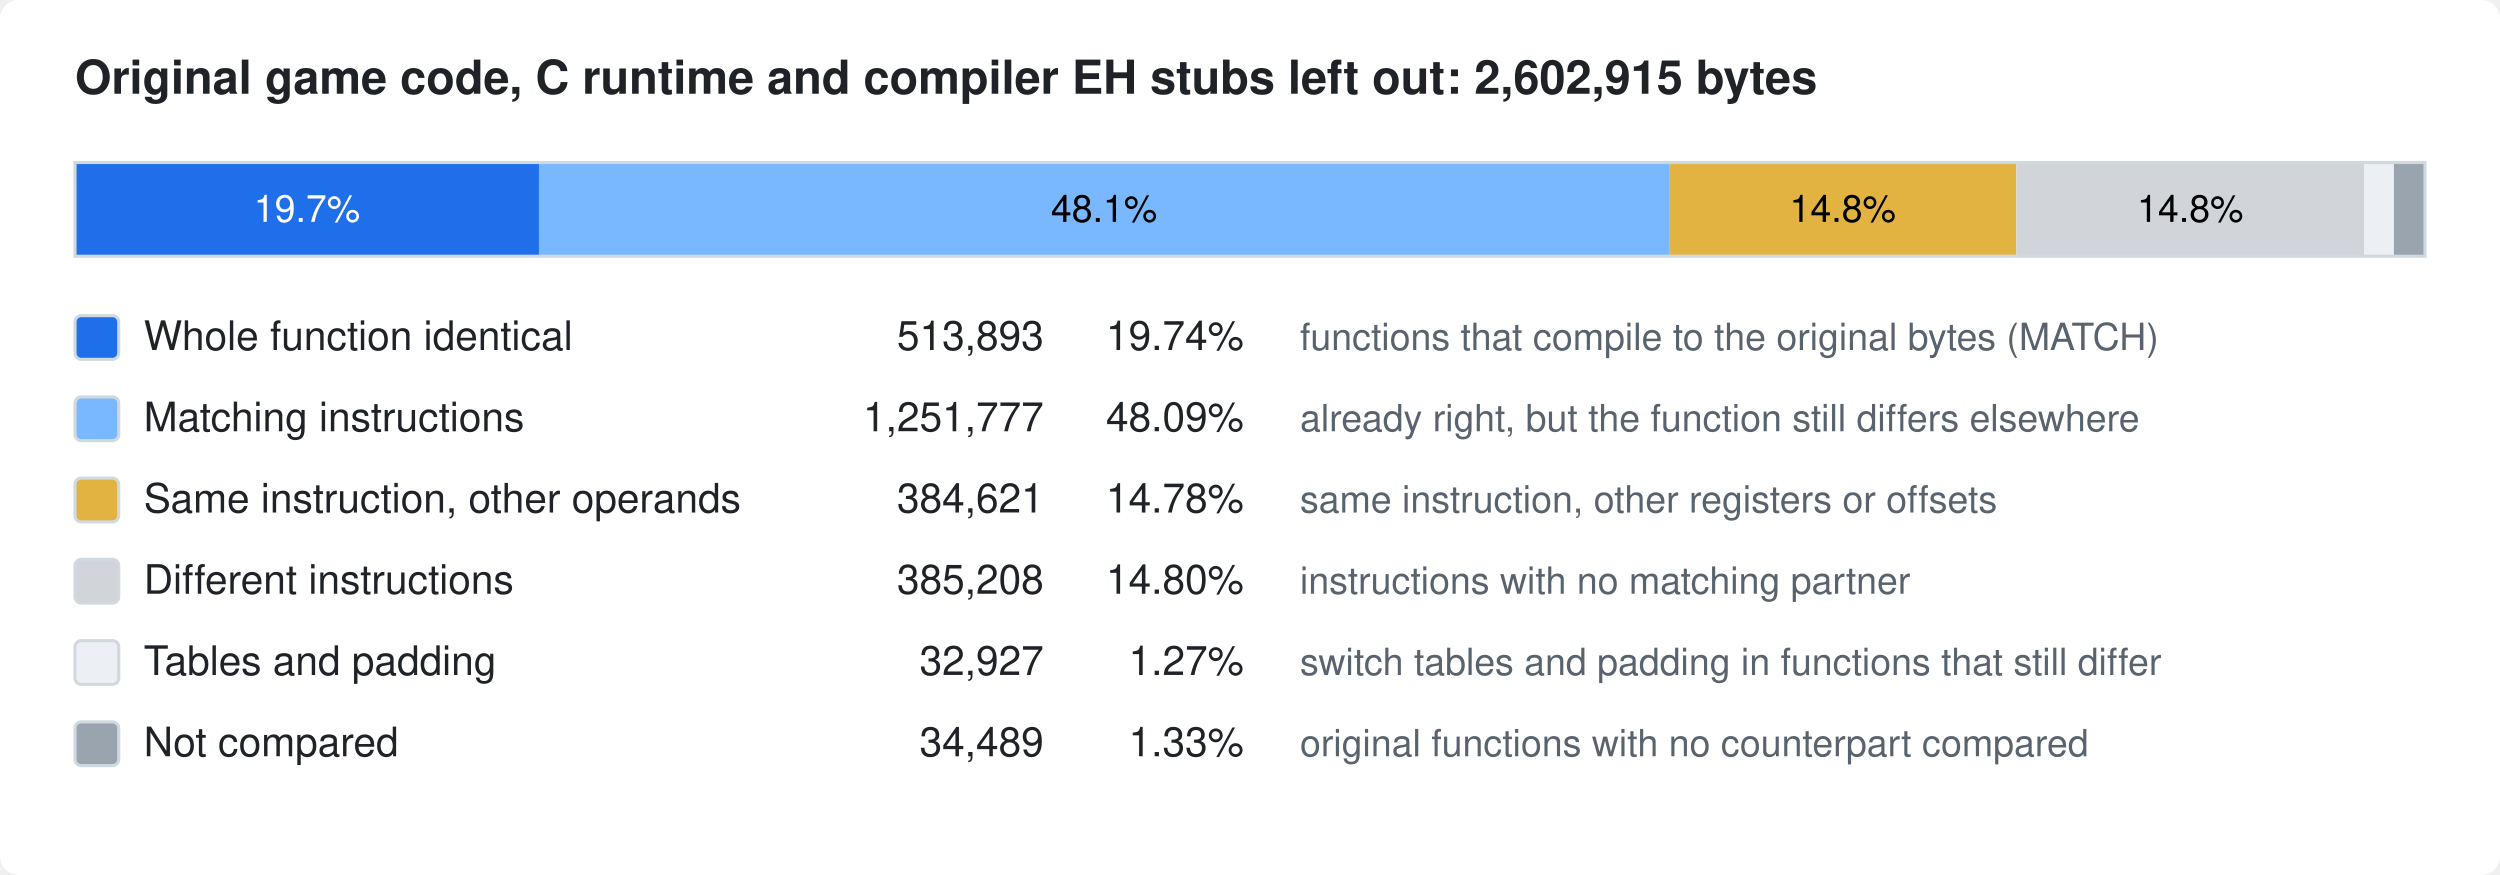
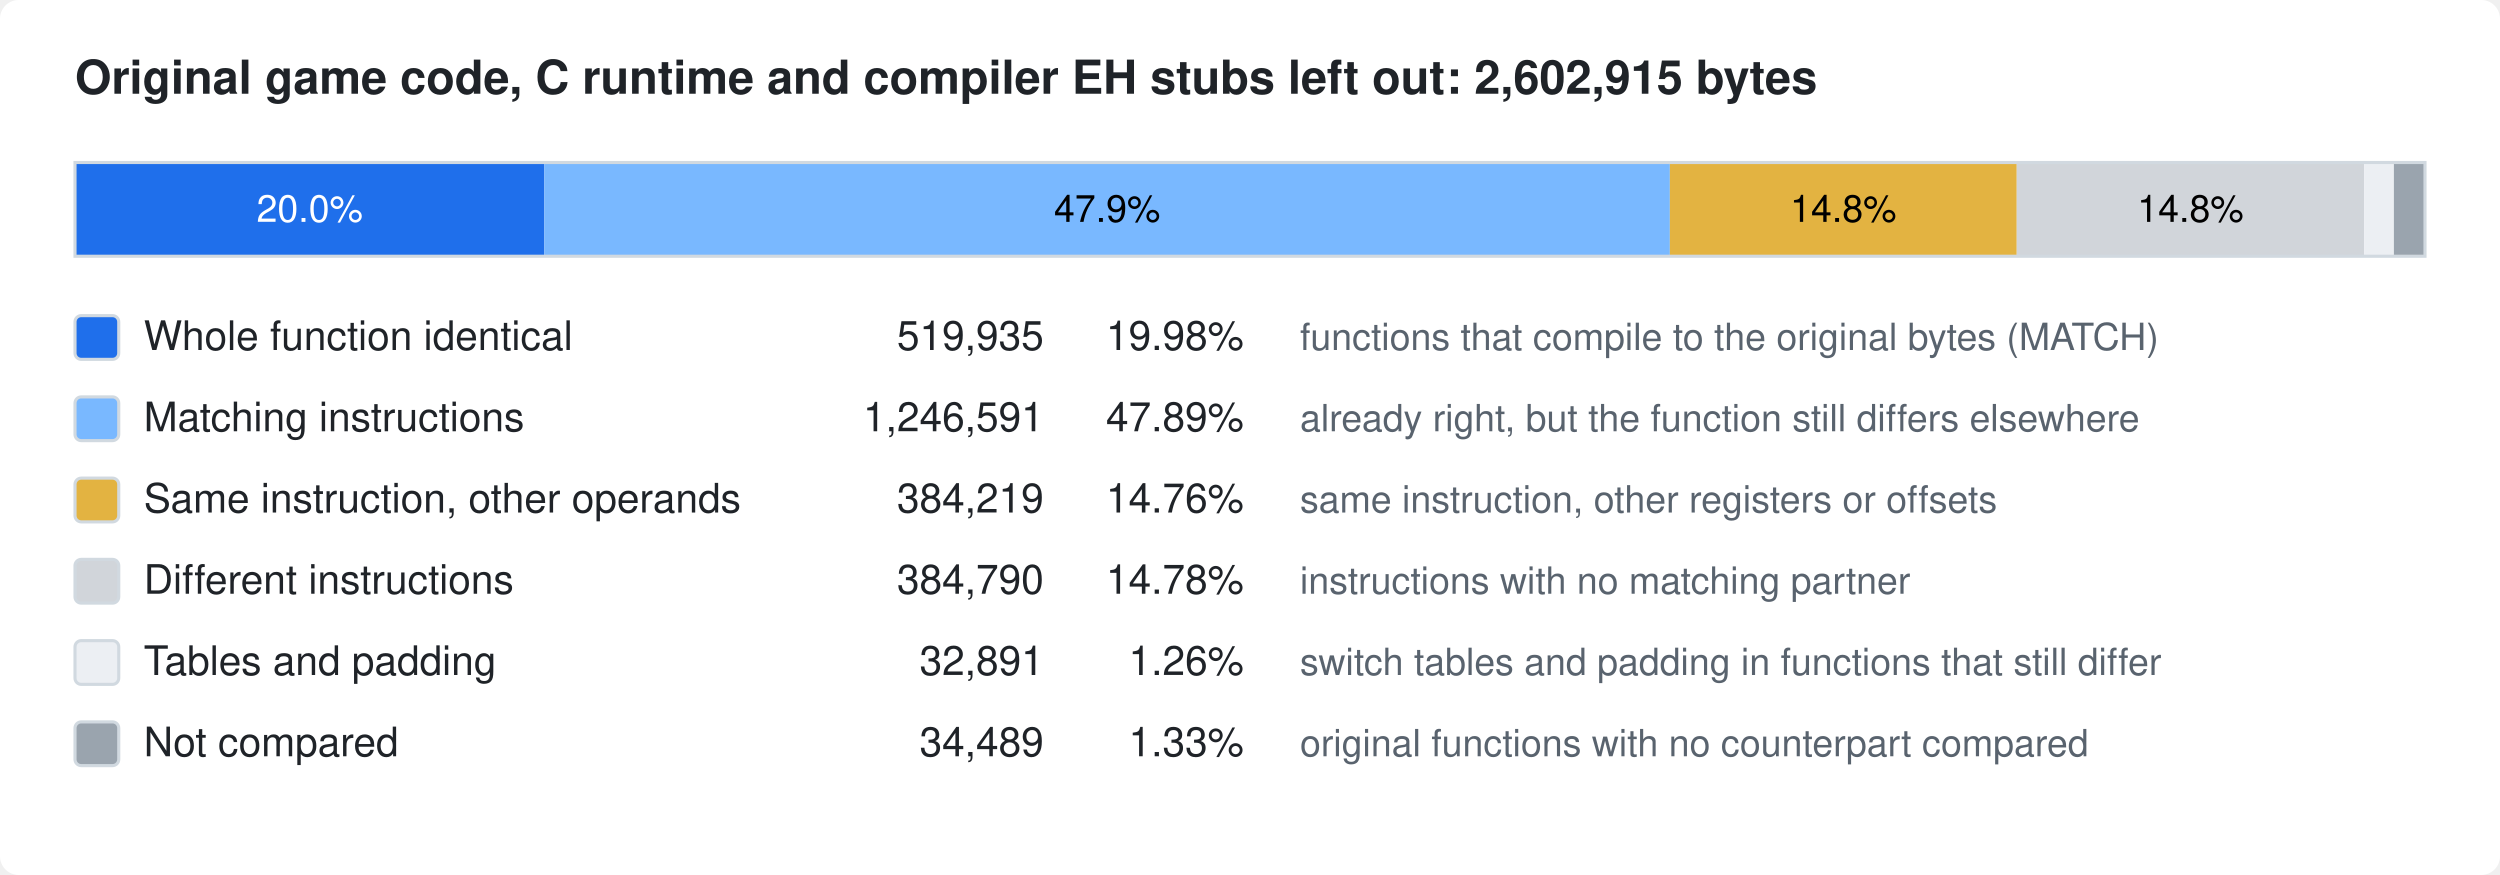
<svg xmlns="http://www.w3.org/2000/svg" width="800" height="280" viewBox="0 0 800 280" font-family="system-ui, -apple-system, Segoe UI, Helvetica, Arial, sans-serif">
  <rect width="800" height="280" rx="6" fill="#ffffff" />
  <text x="24" y="30" font-size="15" font-weight="600" fill="#1f2328">Original game code, C runtime and compiler EH stubs left out: 2,602,915 bytes</text>
-   <rect x="24.00" y="52" width="148.47" height="30" fill="#1f6feb" />
-   <text x="98.23" y="71" font-size="12" text-anchor="middle" fill="#ffffff">19.7%</text>
-   <rect x="172.47" y="52" width="361.65" height="30" fill="#79b8ff" />
-   <text x="353.29" y="71" font-size="12" text-anchor="middle" fill="#000000">48.1%</text>
-   <rect x="534.11" y="52" width="111.12" height="30" fill="#e3b341" />
-   <text x="589.67" y="71" font-size="12" text-anchor="middle" fill="#000000">14.8%</text>
-   <rect x="645.23" y="52" width="111.29" height="30" fill="#d1d5da" />
-   <text x="700.88" y="71" font-size="12" text-anchor="middle" fill="#000000">14.8%</text>
-   <rect x="756.52" y="52" width="9.51" height="30" fill="#eceff3" />
+   <rect x="24.00" y="52" width="150.21" height="30" fill="#1f6feb" />
+   <text x="99.11" y="71" font-size="12" text-anchor="middle" fill="#ffffff">20.0%</text>
+   <rect x="174.21" y="52" width="360.15" height="30" fill="#79b8ff" />
+   <text x="354.29" y="71" font-size="12" text-anchor="middle" fill="#000000">47.9%</text>
+   <rect x="534.36" y="52" width="111.00" height="30" fill="#e3b341" />
+   <text x="589.86" y="71" font-size="12" text-anchor="middle" fill="#000000">14.8%</text>
+   <rect x="645.36" y="52" width="111.17" height="30" fill="#d1d5da" />
+   <text x="700.95" y="71" font-size="12" text-anchor="middle" fill="#000000">14.8%</text>
+   <rect x="756.53" y="52" width="9.50" height="30" fill="#eceff3" />
  <rect x="766.04" y="52" width="9.96" height="30" fill="#9aa4ae" />
  <rect x="24" y="52" width="752" height="30" fill="none" stroke="#d1d9e0" />
  <rect x="24" y="101" width="14" height="14" rx="2" fill="#1f6feb" stroke="#d1d9e0" />
  <text x="46" y="112" font-size="13" fill="#1f2328">Whole function identical</text>
-   <text x="334" y="112" font-size="13" text-anchor="end" fill="#1f2328">513,893</text>
-   <text x="398" y="112" font-size="13" text-anchor="end" fill="#1f2328">19.74%</text>
+   <text x="334" y="112" font-size="13" text-anchor="end" fill="#1f2328">519,935</text>
+   <text x="398" y="112" font-size="13" text-anchor="end" fill="#1f2328">19.98%</text>
  <text x="416" y="112" font-size="12" fill="#59636e">functions that compile to the original bytes (MATCH)</text>
  <rect x="24" y="127" width="14" height="14" rx="2" fill="#79b8ff" stroke="#d1d9e0" />
  <text x="46" y="138" font-size="13" fill="#1f2328">Matching instructions</text>
-   <text x="334" y="138" font-size="13" text-anchor="end" fill="#1f2328">1,251,777</text>
-   <text x="398" y="138" font-size="13" text-anchor="end" fill="#1f2328">48.09%</text>
+   <text x="334" y="138" font-size="13" text-anchor="end" fill="#1f2328">1,246,591</text>
+   <text x="398" y="138" font-size="13" text-anchor="end" fill="#1f2328">47.89%</text>
  <text x="416" y="138" font-size="12" fill="#59636e">already right, but the function still differs elsewhere</text>
  <rect x="24" y="153" width="14" height="14" rx="2" fill="#e3b341" stroke="#d1d9e0" />
  <text x="46" y="164" font-size="13" fill="#1f2328">Same instruction, other operands</text>
-   <text x="334" y="164" font-size="13" text-anchor="end" fill="#1f2328">384,621</text>
-   <text x="398" y="164" font-size="13" text-anchor="end" fill="#1f2328">14.78%</text>
+   <text x="334" y="164" font-size="13" text-anchor="end" fill="#1f2328">384,219</text>
+   <text x="398" y="164" font-size="13" text-anchor="end" fill="#1f2328">14.76%</text>
  <text x="416" y="164" font-size="12" fill="#59636e">same instruction, other registers or offsets</text>
  <rect x="24" y="179" width="14" height="14" rx="2" fill="#d1d5da" stroke="#d1d9e0" />
  <text x="46" y="190" font-size="13" fill="#1f2328">Different instructions</text>
-   <text x="334" y="190" font-size="13" text-anchor="end" fill="#1f2328">385,208</text>
-   <text x="398" y="190" font-size="13" text-anchor="end" fill="#1f2328">14.80%</text>
+   <text x="334" y="190" font-size="13" text-anchor="end" fill="#1f2328">384,790</text>
+   <text x="398" y="190" font-size="13" text-anchor="end" fill="#1f2328">14.78%</text>
  <text x="416" y="190" font-size="12" fill="#59636e">instructions with no matching partner</text>
  <rect x="24" y="205" width="14" height="14" rx="2" fill="#eceff3" stroke="#d1d9e0" />
  <text x="46" y="216" font-size="13" fill="#1f2328">Tables and padding</text>
-   <text x="334" y="216" font-size="13" text-anchor="end" fill="#1f2328">32,927</text>
-   <text x="398" y="216" font-size="13" text-anchor="end" fill="#1f2328">1.27%</text>
+   <text x="334" y="216" font-size="13" text-anchor="end" fill="#1f2328">32,891</text>
+   <text x="398" y="216" font-size="13" text-anchor="end" fill="#1f2328">1.26%</text>
  <text x="416" y="216" font-size="12" fill="#59636e">switch tables and padding in functions that still differ</text>
  <rect x="24" y="231" width="14" height="14" rx="2" fill="#9aa4ae" stroke="#d1d9e0" />
  <text x="46" y="242" font-size="13" fill="#1f2328">Not compared</text>
  <text x="334" y="242" font-size="13" text-anchor="end" fill="#1f2328">34,489</text>
  <text x="398" y="242" font-size="13" text-anchor="end" fill="#1f2328">1.33%</text>
  <text x="416" y="242" font-size="12" fill="#59636e">original functions with no counterpart compared</text>
</svg>
